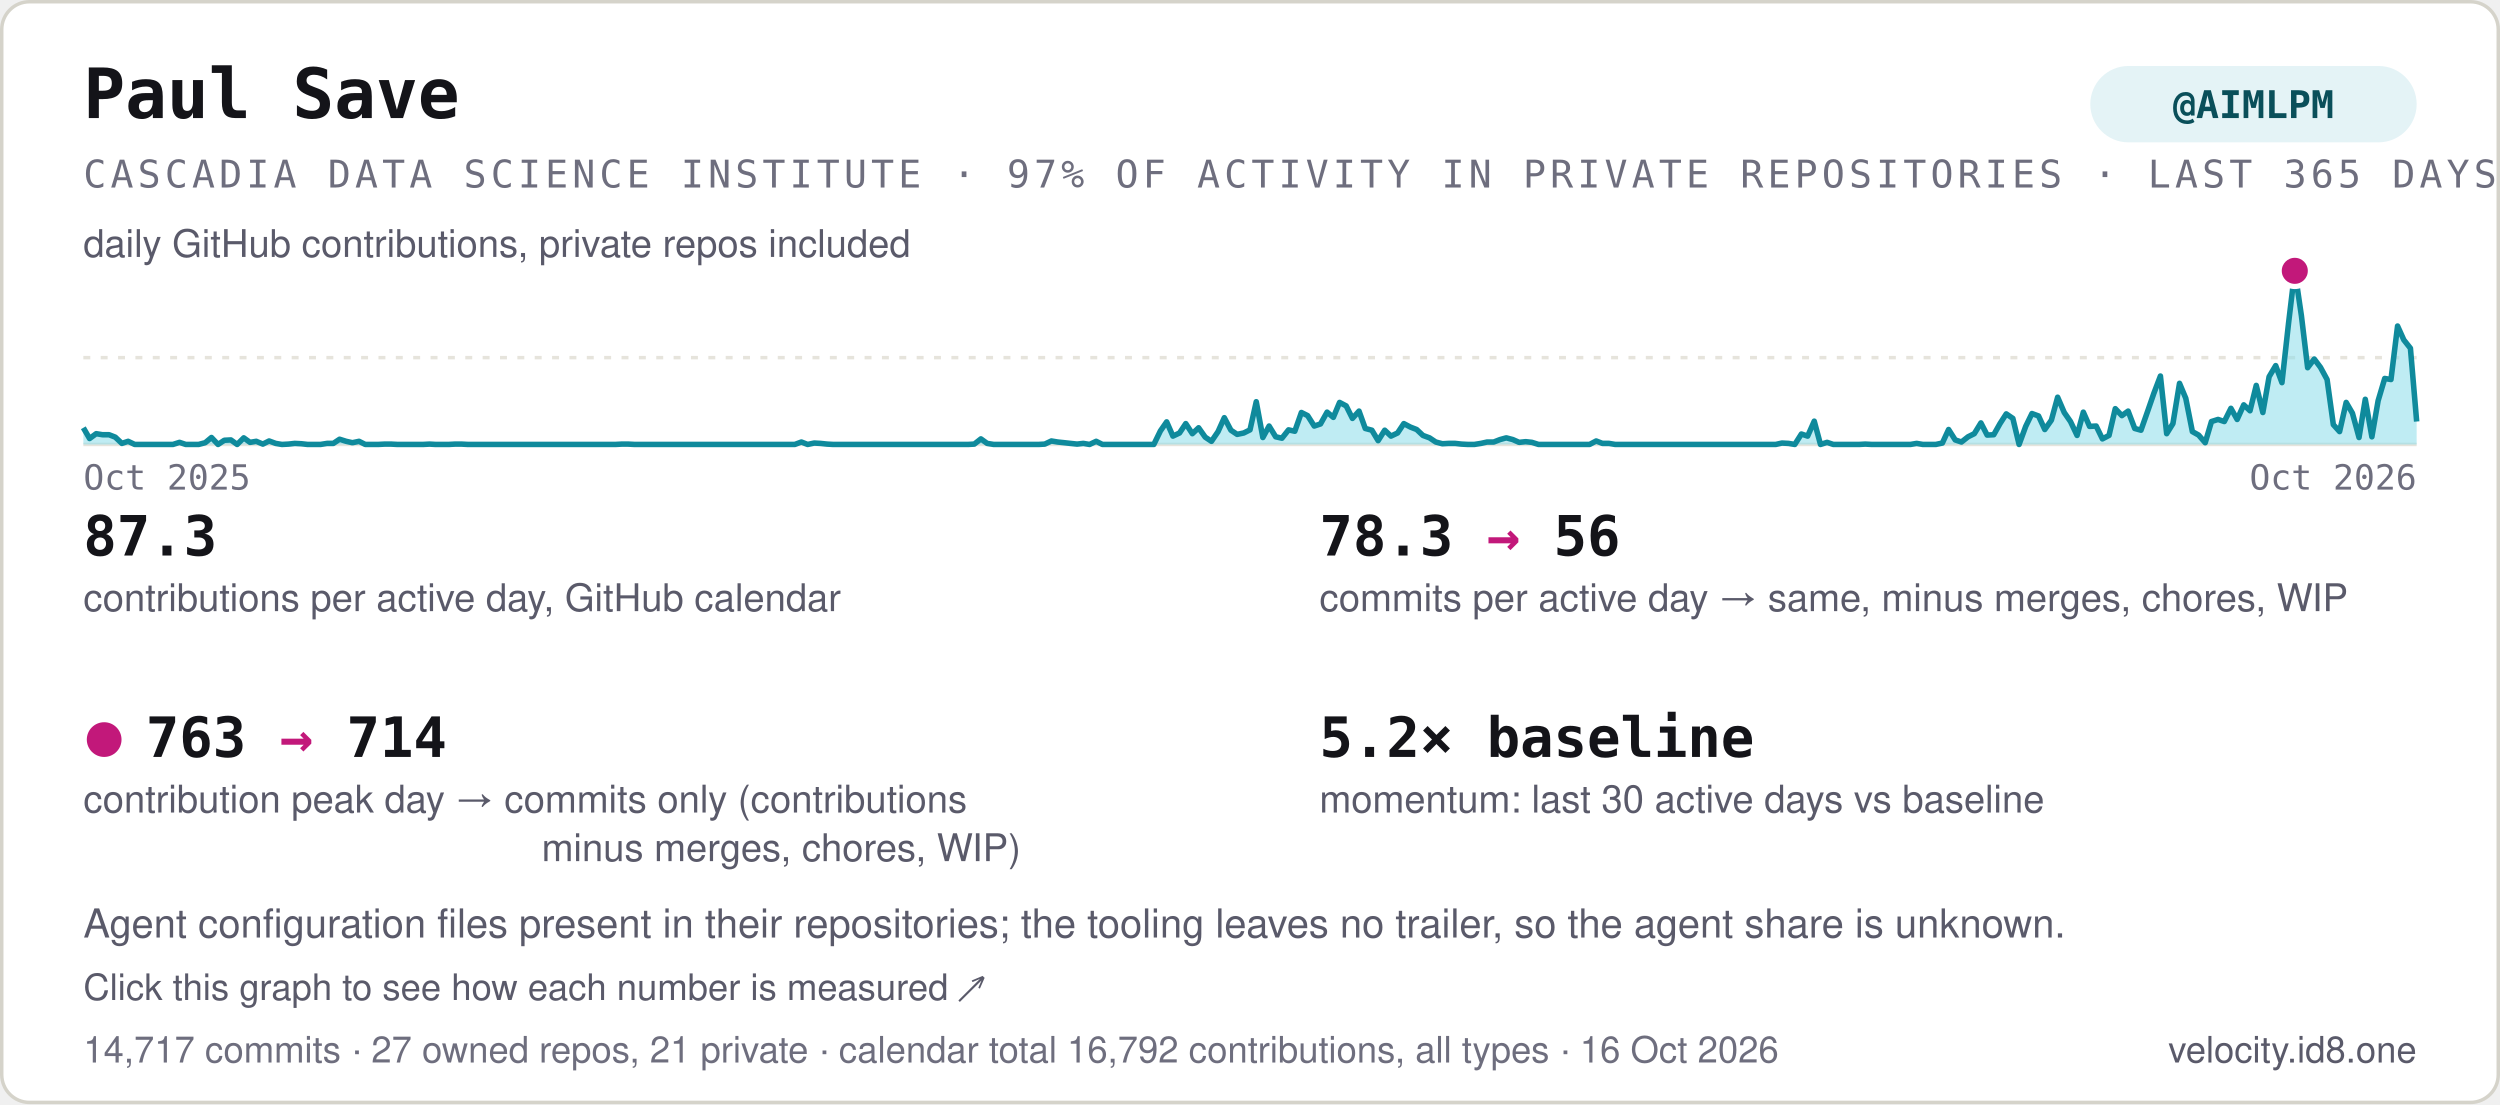
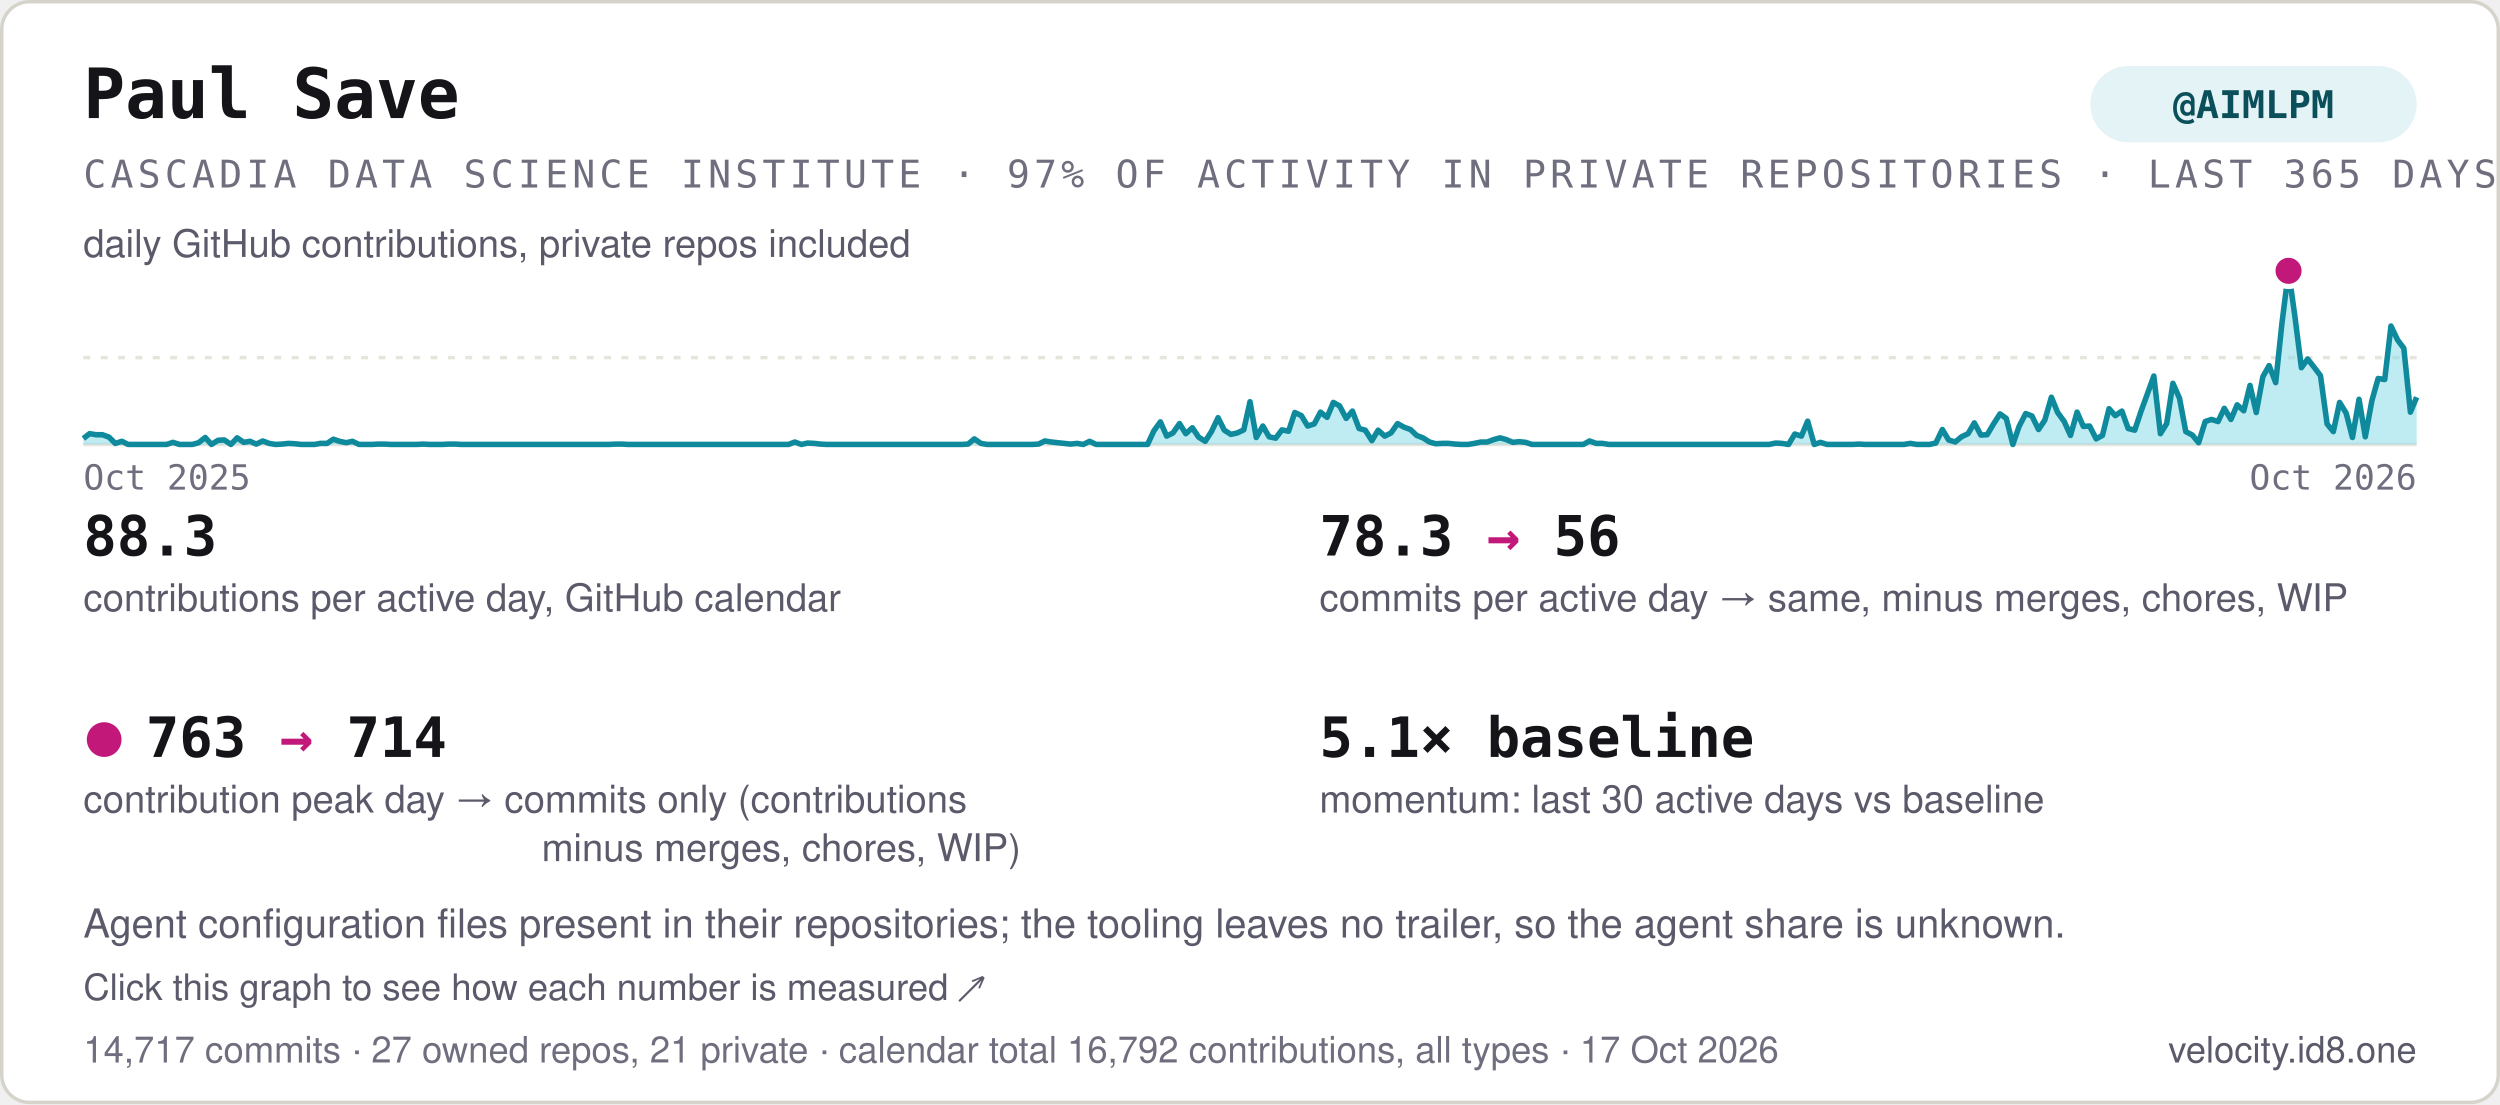
<svg xmlns="http://www.w3.org/2000/svg" width="720" height="318" viewBox="0 0 720 318" role="img" aria-label="Paul Save: Velocity Graph">
  <rect x="0.5" y="0.5" width="719" height="317" rx="8" fill="#FFFFFF" stroke="#D5D3CA" />
  <text x="24" y="34" font-family="Departure Mono, JetBrains Mono, ui-monospace, Menlo, monospace" font-size="20" font-weight="700" fill="#141419">Paul Save</text>
  <text x="24" y="54" font-family="Departure Mono, JetBrains Mono, ui-monospace, Menlo, monospace" font-size="11" letter-spacing="1.2" fill="#6E6E7E">CASCADIA DATA SCIENCE INSTITUTE · 97% OF ACTIVITY IN PRIVATE REPOSITORIES · LAST 365 DAYS</text>
  <rect x="602" y="19" width="94" height="22" rx="11" fill="#E4F3F6" />
  <text x="649" y="34" text-anchor="middle" font-family="Departure Mono, JetBrains Mono, ui-monospace, Menlo, monospace" font-size="11" font-weight="600" fill="#0A4F5A">@AIMLPM</text>
  <line x1="24" x2="696" y1="128" y2="128" stroke="#E6E4DC" />
  <line x1="24" x2="696" y1="103.0" y2="103.0" stroke="#E6E4DC" stroke-dasharray="2 3" />
-   <path d="M24.0,123.2 L25.8,126.3 L27.7,124.9 L29.5,125.2 L31.4,125.2 L33.2,125.9 L35.1,127.7 L36.9,127.1 L38.8,128.0 L40.6,128.0 L42.5,128.0 L44.3,128.0 L46.2,128.0 L48.0,128.0 L49.8,128.0 L51.7,127.4 L53.5,128.0 L55.4,128.0 L57.2,128.0 L59.1,127.5 L60.9,126.0 L62.8,128.0 L64.6,126.8 L66.5,126.7 L68.3,128.0 L70.2,126.1 L72.0,127.4 L73.8,127.1 L75.7,127.9 L77.5,127.0 L79.4,127.7 L81.2,128.0 L83.1,127.9 L84.9,127.7 L86.8,127.8 L88.6,128.0 L90.5,128.0 L92.3,128.0 L94.2,127.7 L96.0,127.7 L97.8,126.5 L99.7,127.1 L101.5,127.5 L103.4,127.1 L105.2,128.0 L107.1,128.0 L108.9,128.0 L110.8,127.9 L112.6,127.9 L114.5,128.0 L116.3,128.0 L118.2,128.0 L120.0,128.0 L121.8,128.0 L123.7,127.9 L125.5,128.0 L127.4,128.0 L129.2,128.0 L131.1,127.9 L132.9,127.9 L134.8,128.0 L136.6,128.0 L138.5,128.0 L140.3,128.0 L142.2,128.0 L144.0,128.0 L145.8,128.0 L147.7,128.0 L149.5,128.0 L151.4,128.0 L153.2,128.0 L155.1,128.0 L156.9,128.0 L158.8,128.0 L160.6,128.0 L162.5,128.0 L164.3,128.0 L166.2,128.0 L168.0,128.0 L169.8,128.0 L171.7,128.0 L173.5,128.0 L175.4,128.0 L177.2,128.0 L179.1,127.9 L180.9,127.9 L182.8,128.0 L184.6,128.0 L186.5,128.0 L188.3,128.0 L190.2,128.0 L192.0,128.0 L193.8,128.0 L195.7,128.0 L197.5,128.0 L199.4,128.0 L201.2,128.0 L203.1,128.0 L204.9,128.0 L206.8,128.0 L208.6,128.0 L210.5,128.0 L212.3,128.0 L214.2,128.0 L216.0,128.0 L217.8,128.0 L219.7,128.0 L221.5,128.0 L223.4,128.0 L225.2,128.0 L227.1,128.0 L228.9,128.0 L230.8,127.3 L232.6,128.0 L234.5,127.6 L236.3,127.7 L238.2,127.9 L240.0,128.0 L241.8,128.0 L243.7,128.0 L245.5,128.0 L247.4,128.0 L249.2,128.0 L251.1,128.0 L252.9,128.0 L254.8,128.0 L256.6,128.0 L258.5,128.0 L260.3,128.0 L262.2,128.0 L264.0,128.0 L265.8,128.0 L267.7,128.0 L269.5,128.0 L271.4,128.0 L273.2,128.0 L275.1,128.0 L276.9,128.0 L278.8,128.0 L280.6,127.9 L282.5,126.4 L284.3,127.7 L286.2,128.0 L288.0,128.0 L289.8,128.0 L291.7,128.0 L293.5,128.0 L295.4,128.0 L297.2,128.0 L299.1,128.0 L300.9,127.9 L302.8,127.0 L304.6,127.3 L306.5,127.5 L308.3,127.7 L310.2,127.9 L312.0,127.7 L313.8,128.0 L315.7,127.1 L317.5,128.0 L319.4,128.0 L321.2,128.0 L323.1,128.0 L324.9,128.0 L326.8,128.0 L328.6,128.0 L330.5,128.0 L332.3,128.0 L334.2,124.1 L336.0,121.5 L337.8,125.6 L339.7,124.7 L341.5,122.0 L343.4,124.9 L345.2,123.2 L347.1,125.9 L348.9,127.1 L350.8,124.3 L352.6,120.3 L354.5,123.9 L356.3,125.1 L358.2,124.7 L360.0,123.8 L361.8,115.7 L363.7,126.0 L365.5,122.7 L367.4,125.8 L369.2,126.2 L371.1,123.8 L372.9,124.2 L374.8,118.8 L376.6,119.7 L378.5,122.7 L380.3,122.1 L382.2,118.7 L384.0,120.2 L385.8,115.9 L387.7,116.9 L389.5,120.5 L391.4,118.4 L393.2,123.4 L395.1,123.9 L396.9,126.9 L398.8,123.9 L400.6,125.6 L402.5,124.7 L404.3,122.0 L406.2,123.0 L408.0,123.7 L409.8,125.4 L411.7,126.1 L413.5,127.3 L415.4,127.8 L417.2,127.7 L419.1,127.7 L420.9,127.9 L422.8,128.0 L424.6,128.0 L426.5,127.7 L428.3,127.3 L430.2,127.3 L432.0,126.6 L433.8,126.1 L435.7,126.6 L437.5,127.4 L439.4,127.2 L441.2,127.4 L443.1,128.0 L444.9,128.0 L446.8,128.0 L448.6,128.0 L450.5,128.0 L452.3,128.0 L454.2,128.0 L456.0,128.0 L457.8,128.0 L459.7,127.0 L461.5,127.7 L463.4,127.7 L465.2,128.0 L467.1,128.0 L468.9,128.0 L470.8,128.0 L472.6,128.0 L474.5,128.0 L476.3,128.0 L478.2,128.0 L480.0,128.0 L481.8,128.0 L483.7,128.0 L485.5,128.0 L487.4,128.0 L489.2,128.0 L491.1,128.0 L492.9,128.0 L494.8,128.0 L496.6,128.0 L498.5,128.0 L500.3,128.0 L502.2,128.0 L504.0,128.0 L505.8,128.0 L507.7,128.0 L509.5,128.0 L511.4,128.0 L513.2,127.6 L515.1,127.7 L516.9,128.0 L518.8,125.0 L520.6,125.6 L522.5,121.3 L524.3,128.0 L526.2,127.4 L528.0,128.0 L529.8,128.0 L531.7,128.0 L533.5,128.0 L535.4,128.0 L537.2,127.9 L539.1,128.0 L540.9,128.0 L542.8,128.0 L544.6,128.0 L546.5,128.0 L548.3,128.0 L550.2,128.0 L552.0,127.7 L553.8,128.0 L555.7,128.0 L557.5,128.0 L559.4,127.6 L561.2,123.7 L563.1,126.7 L564.9,127.3 L566.8,125.8 L568.6,124.9 L570.5,121.8 L572.3,125.3 L574.2,125.2 L576.0,122.0 L577.8,119.2 L579.7,120.5 L581.5,128.0 L583.4,122.8 L585.2,119.1 L587.1,119.8 L588.9,123.7 L590.8,121.0 L592.6,114.4 L594.5,118.8 L596.3,121.4 L598.2,125.4 L600.0,118.7 L601.8,122.8 L603.7,122.7 L605.5,126.4 L607.4,125.4 L609.2,117.7 L611.1,119.7 L612.9,118.4 L614.8,123.4 L616.6,123.9 L618.5,118.5 L620.3,113.3 L622.2,108.3 L624.0,124.9 L625.8,122.0 L627.7,110.4 L629.5,114.7 L631.4,124.3 L633.2,125.3 L635.1,127.5 L636.9,121.4 L638.8,120.8 L640.6,121.4 L642.5,117.6 L644.3,120.8 L646.2,116.6 L648.0,118.3 L649.8,111.0 L651.7,118.8 L653.5,108.5 L655.4,105.3 L657.2,110.2 L659.1,93.1 L660.9,78.0 L662.8,90.9 L664.6,105.9 L666.5,103.4 L668.3,105.8 L670.2,109.3 L672.0,122.3 L673.8,124.3 L675.7,115.9 L677.5,119.0 L679.4,126.0 L681.2,115.0 L683.1,125.8 L684.9,115.4 L686.8,109.0 L688.6,109.3 L690.5,93.9 L692.3,97.9 L694.2,100.3 L696.0,121.4 L696.0,128 L24,128 Z" fill="#8ADCE8" fill-opacity="0.55" />
-   <path d="M24.0,123.2 L25.8,126.3 L27.7,124.9 L29.5,125.2 L31.4,125.2 L33.2,125.9 L35.1,127.7 L36.9,127.1 L38.8,128.0 L40.6,128.0 L42.5,128.0 L44.3,128.0 L46.2,128.0 L48.0,128.0 L49.8,128.0 L51.7,127.4 L53.5,128.0 L55.4,128.0 L57.2,128.0 L59.1,127.5 L60.9,126.0 L62.8,128.0 L64.6,126.8 L66.5,126.7 L68.3,128.0 L70.2,126.1 L72.0,127.4 L73.8,127.1 L75.7,127.9 L77.5,127.0 L79.4,127.7 L81.2,128.0 L83.1,127.9 L84.9,127.7 L86.8,127.8 L88.6,128.0 L90.5,128.0 L92.3,128.0 L94.2,127.7 L96.0,127.7 L97.8,126.5 L99.7,127.1 L101.5,127.5 L103.4,127.1 L105.2,128.0 L107.1,128.0 L108.9,128.0 L110.8,127.9 L112.6,127.9 L114.5,128.0 L116.3,128.0 L118.2,128.0 L120.0,128.0 L121.8,128.0 L123.7,127.9 L125.5,128.0 L127.4,128.0 L129.2,128.0 L131.1,127.9 L132.9,127.9 L134.8,128.0 L136.6,128.0 L138.5,128.0 L140.3,128.0 L142.2,128.0 L144.0,128.0 L145.8,128.0 L147.7,128.0 L149.5,128.0 L151.4,128.0 L153.2,128.0 L155.1,128.0 L156.9,128.0 L158.8,128.0 L160.6,128.0 L162.5,128.0 L164.3,128.0 L166.2,128.0 L168.0,128.0 L169.8,128.0 L171.7,128.0 L173.5,128.0 L175.4,128.0 L177.2,128.0 L179.1,127.9 L180.9,127.9 L182.8,128.0 L184.6,128.0 L186.5,128.0 L188.3,128.0 L190.2,128.0 L192.0,128.0 L193.8,128.0 L195.7,128.0 L197.5,128.0 L199.4,128.0 L201.2,128.0 L203.1,128.0 L204.9,128.0 L206.8,128.0 L208.6,128.0 L210.5,128.0 L212.3,128.0 L214.2,128.0 L216.0,128.0 L217.8,128.0 L219.7,128.0 L221.5,128.0 L223.4,128.0 L225.2,128.0 L227.1,128.0 L228.9,128.0 L230.8,127.3 L232.6,128.0 L234.5,127.6 L236.3,127.7 L238.2,127.9 L240.0,128.0 L241.8,128.0 L243.7,128.0 L245.5,128.0 L247.4,128.0 L249.2,128.0 L251.1,128.0 L252.9,128.0 L254.8,128.0 L256.6,128.0 L258.5,128.0 L260.3,128.0 L262.2,128.0 L264.0,128.0 L265.8,128.0 L267.7,128.0 L269.5,128.0 L271.4,128.0 L273.2,128.0 L275.1,128.0 L276.9,128.0 L278.8,128.0 L280.6,127.9 L282.5,126.4 L284.3,127.7 L286.2,128.0 L288.0,128.0 L289.8,128.0 L291.7,128.0 L293.5,128.0 L295.4,128.0 L297.2,128.0 L299.1,128.0 L300.9,127.9 L302.8,127.0 L304.6,127.3 L306.5,127.5 L308.3,127.7 L310.2,127.9 L312.0,127.7 L313.8,128.0 L315.7,127.1 L317.5,128.0 L319.4,128.0 L321.2,128.0 L323.1,128.0 L324.9,128.0 L326.8,128.0 L328.6,128.0 L330.5,128.0 L332.3,128.0 L334.2,124.1 L336.0,121.5 L337.8,125.6 L339.7,124.7 L341.5,122.0 L343.4,124.9 L345.2,123.2 L347.1,125.9 L348.9,127.1 L350.8,124.3 L352.6,120.3 L354.5,123.9 L356.3,125.1 L358.2,124.7 L360.0,123.8 L361.8,115.7 L363.7,126.0 L365.5,122.7 L367.4,125.8 L369.2,126.2 L371.1,123.8 L372.9,124.2 L374.8,118.8 L376.6,119.7 L378.5,122.7 L380.3,122.1 L382.2,118.7 L384.0,120.2 L385.8,115.9 L387.7,116.9 L389.5,120.5 L391.4,118.4 L393.2,123.4 L395.1,123.9 L396.9,126.9 L398.8,123.9 L400.6,125.6 L402.5,124.7 L404.3,122.0 L406.2,123.0 L408.0,123.7 L409.8,125.4 L411.7,126.1 L413.5,127.3 L415.4,127.8 L417.2,127.7 L419.1,127.7 L420.9,127.9 L422.8,128.0 L424.6,128.0 L426.5,127.7 L428.3,127.3 L430.2,127.3 L432.0,126.6 L433.8,126.1 L435.7,126.6 L437.5,127.4 L439.4,127.2 L441.2,127.4 L443.1,128.0 L444.9,128.0 L446.8,128.0 L448.6,128.0 L450.5,128.0 L452.3,128.0 L454.2,128.0 L456.0,128.0 L457.8,128.0 L459.7,127.0 L461.5,127.7 L463.4,127.7 L465.2,128.0 L467.1,128.0 L468.9,128.0 L470.8,128.0 L472.6,128.0 L474.5,128.0 L476.3,128.0 L478.2,128.0 L480.0,128.0 L481.8,128.0 L483.7,128.0 L485.5,128.0 L487.4,128.0 L489.2,128.0 L491.1,128.0 L492.9,128.0 L494.8,128.0 L496.6,128.0 L498.5,128.0 L500.3,128.0 L502.2,128.0 L504.0,128.0 L505.8,128.0 L507.7,128.0 L509.5,128.0 L511.4,128.0 L513.2,127.6 L515.1,127.7 L516.9,128.0 L518.8,125.0 L520.6,125.6 L522.5,121.3 L524.3,128.0 L526.2,127.4 L528.0,128.0 L529.8,128.0 L531.7,128.0 L533.5,128.0 L535.4,128.0 L537.2,127.9 L539.1,128.0 L540.9,128.0 L542.8,128.0 L544.6,128.0 L546.5,128.0 L548.3,128.0 L550.2,128.0 L552.0,127.7 L553.8,128.0 L555.7,128.0 L557.5,128.0 L559.4,127.6 L561.2,123.7 L563.1,126.7 L564.9,127.3 L566.8,125.8 L568.6,124.9 L570.5,121.8 L572.3,125.3 L574.2,125.2 L576.0,122.0 L577.8,119.2 L579.7,120.5 L581.5,128.0 L583.4,122.8 L585.2,119.1 L587.1,119.8 L588.9,123.7 L590.8,121.0 L592.6,114.4 L594.5,118.8 L596.3,121.4 L598.2,125.4 L600.0,118.7 L601.8,122.8 L603.7,122.7 L605.5,126.4 L607.4,125.4 L609.2,117.7 L611.1,119.7 L612.9,118.4 L614.8,123.4 L616.6,123.9 L618.5,118.5 L620.3,113.3 L622.2,108.3 L624.0,124.9 L625.8,122.0 L627.7,110.4 L629.5,114.7 L631.4,124.3 L633.2,125.3 L635.1,127.5 L636.9,121.4 L638.8,120.8 L640.6,121.4 L642.5,117.6 L644.3,120.8 L646.2,116.6 L648.0,118.3 L649.8,111.0 L651.7,118.8 L653.5,108.5 L655.4,105.3 L657.2,110.2 L659.1,93.1 L660.9,78.0 L662.8,90.9 L664.6,105.9 L666.5,103.4 L668.3,105.8 L670.2,109.3 L672.0,122.3 L673.8,124.3 L675.7,115.9 L677.5,119.0 L679.4,126.0 L681.2,115.0 L683.1,125.8 L684.9,115.4 L686.8,109.0 L688.6,109.3 L690.5,93.9 L692.3,97.9 L694.2,100.3 L696.0,121.4" fill="none" stroke="#0F8A9C" stroke-width="1.6" stroke-linejoin="round" />
-   <circle cx="660.9" cy="78.0" r="4.5" fill="#C2187A" stroke="#FFFFFF" stroke-width="1.5" />
+   <path d="M24.0,126.3 L25.8,124.9 L27.7,125.2 L29.5,125.2 L31.4,125.9 L33.2,127.7 L35.1,127.1 L36.9,128.0 L38.8,128.0 L40.6,128.0 L42.5,128.0 L44.3,128.0 L46.2,128.0 L48.0,128.0 L49.8,127.4 L51.7,128.0 L53.5,128.0 L55.4,128.0 L57.2,127.5 L59.1,126.0 L60.9,128.0 L62.8,126.8 L64.6,126.7 L66.5,128.0 L68.3,126.1 L70.2,127.4 L72.0,127.1 L73.8,127.9 L75.7,127.0 L77.5,127.7 L79.4,128.0 L81.2,127.9 L83.1,127.7 L84.9,127.8 L86.8,128.0 L88.6,128.0 L90.5,128.0 L92.3,127.7 L94.2,127.7 L96.0,126.5 L97.8,127.1 L99.7,127.5 L101.5,127.1 L103.4,128.0 L105.2,128.0 L107.1,128.0 L108.9,127.9 L110.8,127.9 L112.6,128.0 L114.5,128.0 L116.3,128.0 L118.2,128.0 L120.0,128.0 L121.8,127.9 L123.7,128.0 L125.5,128.0 L127.4,128.0 L129.2,127.9 L131.1,127.9 L132.9,128.0 L134.8,128.0 L136.6,128.0 L138.5,128.0 L140.3,128.0 L142.2,128.0 L144.0,128.0 L145.8,128.0 L147.7,128.0 L149.5,128.0 L151.4,128.0 L153.2,128.0 L155.1,128.0 L156.9,128.0 L158.8,128.0 L160.6,128.0 L162.5,128.0 L164.3,128.0 L166.2,128.0 L168.0,128.0 L169.8,128.0 L171.7,128.0 L173.5,128.0 L175.4,128.0 L177.2,127.9 L179.1,127.9 L180.9,128.0 L182.8,128.0 L184.6,128.0 L186.5,128.0 L188.3,128.0 L190.2,128.0 L192.0,128.0 L193.8,128.0 L195.7,128.0 L197.5,128.0 L199.4,128.0 L201.2,128.0 L203.1,128.0 L204.9,128.0 L206.8,128.0 L208.6,128.0 L210.5,128.0 L212.3,128.0 L214.2,128.0 L216.0,128.0 L217.8,128.0 L219.7,128.0 L221.5,128.0 L223.4,128.0 L225.2,128.0 L227.1,128.0 L228.9,127.3 L230.8,128.0 L232.6,127.6 L234.5,127.7 L236.3,127.9 L238.2,128.0 L240.0,128.0 L241.8,128.0 L243.7,128.0 L245.5,128.0 L247.4,128.0 L249.2,128.0 L251.1,128.0 L252.9,128.0 L254.8,128.0 L256.6,128.0 L258.5,128.0 L260.3,128.0 L262.2,128.0 L264.0,128.0 L265.8,128.0 L267.7,128.0 L269.5,128.0 L271.4,128.0 L273.2,128.0 L275.1,128.0 L276.9,128.0 L278.8,127.9 L280.6,126.4 L282.5,127.7 L284.3,128.0 L286.2,128.0 L288.0,128.0 L289.8,128.0 L291.7,128.0 L293.5,128.0 L295.4,128.0 L297.2,128.0 L299.1,127.9 L300.9,127.0 L302.8,127.3 L304.6,127.5 L306.5,127.7 L308.3,127.9 L310.2,127.7 L312.0,128.0 L313.8,127.1 L315.7,128.0 L317.5,128.0 L319.4,128.0 L321.2,128.0 L323.1,128.0 L324.9,128.0 L326.8,128.0 L328.6,128.0 L330.5,128.0 L332.3,124.1 L334.2,121.5 L336.0,125.6 L337.8,124.7 L339.7,122.0 L341.5,124.9 L343.4,123.2 L345.2,125.9 L347.1,127.1 L348.9,124.3 L350.8,120.3 L352.6,123.9 L354.5,125.1 L356.3,124.7 L358.2,123.8 L360.0,115.7 L361.8,126.0 L363.7,122.7 L365.5,125.8 L367.4,126.2 L369.2,123.8 L371.1,124.2 L372.9,118.8 L374.8,119.7 L376.6,122.7 L378.5,122.1 L380.3,118.7 L382.2,120.2 L384.0,115.9 L385.8,116.9 L387.7,120.5 L389.5,118.4 L391.4,123.4 L393.2,123.9 L395.1,126.9 L396.9,123.9 L398.8,125.6 L400.6,124.7 L402.5,122.0 L404.3,123.0 L406.2,123.7 L408.0,125.4 L409.8,126.1 L411.7,127.3 L413.5,127.8 L415.4,127.7 L417.2,127.7 L419.1,127.9 L420.9,128.0 L422.8,128.0 L424.6,127.7 L426.5,127.3 L428.3,127.3 L430.2,126.6 L432.0,126.1 L433.8,126.6 L435.7,127.4 L437.5,127.2 L439.4,127.4 L441.2,128.0 L443.1,128.0 L444.9,128.0 L446.8,128.0 L448.6,128.0 L450.5,128.0 L452.3,128.0 L454.2,128.0 L456.0,128.0 L457.8,127.0 L459.7,127.7 L461.5,127.7 L463.4,128.0 L465.2,128.0 L467.1,128.0 L468.9,128.0 L470.8,128.0 L472.6,128.0 L474.5,128.0 L476.3,128.0 L478.2,128.0 L480.0,128.0 L481.8,128.0 L483.7,128.0 L485.5,128.0 L487.4,128.0 L489.2,128.0 L491.1,128.0 L492.9,128.0 L494.8,128.0 L496.6,128.0 L498.5,128.0 L500.3,128.0 L502.2,128.0 L504.0,128.0 L505.8,128.0 L507.7,128.0 L509.5,128.0 L511.4,127.6 L513.2,127.7 L515.1,128.0 L516.9,125.0 L518.8,125.6 L520.6,121.3 L522.5,128.0 L524.3,127.4 L526.2,128.0 L528.0,128.0 L529.8,128.0 L531.7,128.0 L533.5,128.0 L535.4,127.9 L537.2,128.0 L539.1,128.0 L540.9,128.0 L542.8,128.0 L544.6,128.0 L546.5,128.0 L548.3,128.0 L550.2,127.7 L552.0,128.0 L553.8,128.0 L555.7,128.0 L557.5,127.6 L559.4,123.7 L561.2,126.7 L563.1,127.3 L564.9,125.8 L566.8,124.9 L568.6,121.8 L570.5,125.3 L572.3,125.2 L574.2,122.0 L576.0,119.2 L577.8,120.5 L579.7,128.0 L581.5,122.8 L583.4,119.1 L585.2,119.8 L587.1,123.7 L588.9,121.0 L590.8,114.4 L592.6,118.8 L594.5,121.4 L596.3,125.4 L598.2,118.7 L600.0,122.8 L601.8,122.7 L603.7,126.4 L605.5,125.4 L607.4,117.7 L609.2,119.7 L611.1,118.4 L612.9,123.4 L614.8,123.9 L616.6,118.5 L618.5,113.3 L620.3,108.3 L622.2,124.9 L624.0,122.0 L625.8,110.4 L627.7,114.7 L629.5,124.3 L631.4,125.3 L633.2,127.5 L635.1,121.4 L636.9,120.8 L638.8,121.4 L640.6,117.6 L642.5,120.8 L644.3,116.6 L646.2,118.3 L648.0,111.0 L649.8,118.8 L651.7,108.5 L653.5,105.3 L655.4,110.2 L657.2,93.1 L659.1,78.0 L660.9,90.9 L662.8,105.9 L664.6,103.4 L666.5,105.8 L668.3,108.2 L670.2,122.1 L672.0,124.3 L673.8,115.9 L675.7,119.0 L677.5,126.0 L679.4,115.0 L681.2,125.8 L683.1,115.4 L684.9,109.0 L686.8,109.3 L688.6,93.9 L690.5,97.9 L692.3,100.3 L694.2,118.7 L696.0,114.4 L696.0,128 L24,128 Z" fill="#8ADCE8" fill-opacity="0.55" />
+   <path d="M24.0,126.3 L25.8,124.9 L27.7,125.2 L29.5,125.2 L31.4,125.9 L33.2,127.7 L35.1,127.1 L36.9,128.0 L38.8,128.0 L40.6,128.0 L42.5,128.0 L44.3,128.0 L46.2,128.0 L48.0,128.0 L49.8,127.4 L51.7,128.0 L53.5,128.0 L55.4,128.0 L57.2,127.5 L59.1,126.0 L60.9,128.0 L62.8,126.8 L64.6,126.7 L66.5,128.0 L68.3,126.1 L70.2,127.4 L72.0,127.1 L73.8,127.9 L75.7,127.0 L77.5,127.7 L79.4,128.0 L81.2,127.9 L83.1,127.7 L84.9,127.8 L86.8,128.0 L88.6,128.0 L90.5,128.0 L92.3,127.7 L94.2,127.7 L96.0,126.5 L97.8,127.1 L99.7,127.5 L101.5,127.1 L103.4,128.0 L105.2,128.0 L107.1,128.0 L108.9,127.9 L110.8,127.9 L112.6,128.0 L114.5,128.0 L116.3,128.0 L118.2,128.0 L120.0,128.0 L121.8,127.9 L123.7,128.0 L125.5,128.0 L127.4,128.0 L129.2,127.9 L131.1,127.9 L132.9,128.0 L134.8,128.0 L136.6,128.0 L138.5,128.0 L140.3,128.0 L142.2,128.0 L144.0,128.0 L145.8,128.0 L147.7,128.0 L149.5,128.0 L151.4,128.0 L153.2,128.0 L155.1,128.0 L156.9,128.0 L158.8,128.0 L160.6,128.0 L162.5,128.0 L164.3,128.0 L166.2,128.0 L168.0,128.0 L169.8,128.0 L171.7,128.0 L173.5,128.0 L175.4,128.0 L177.2,127.9 L179.1,127.9 L180.9,128.0 L182.8,128.0 L184.6,128.0 L186.5,128.0 L188.3,128.0 L190.2,128.0 L192.0,128.0 L193.8,128.0 L195.7,128.0 L197.5,128.0 L199.4,128.0 L201.2,128.0 L203.1,128.0 L204.9,128.0 L206.8,128.0 L208.6,128.0 L210.5,128.0 L212.3,128.0 L214.2,128.0 L216.0,128.0 L217.8,128.0 L219.7,128.0 L221.5,128.0 L223.4,128.0 L225.2,128.0 L227.1,128.0 L228.9,127.3 L230.8,128.0 L232.6,127.6 L234.5,127.7 L236.3,127.9 L238.2,128.0 L240.0,128.0 L241.8,128.0 L243.7,128.0 L245.5,128.0 L247.4,128.0 L249.2,128.0 L251.1,128.0 L252.9,128.0 L254.8,128.0 L256.6,128.0 L258.5,128.0 L260.3,128.0 L262.2,128.0 L264.0,128.0 L265.8,128.0 L267.7,128.0 L269.5,128.0 L271.4,128.0 L273.2,128.0 L275.1,128.0 L276.9,128.0 L278.8,127.9 L280.6,126.4 L282.5,127.7 L284.3,128.0 L286.2,128.0 L288.0,128.0 L289.8,128.0 L291.7,128.0 L293.5,128.0 L295.4,128.0 L297.2,128.0 L299.1,127.9 L300.9,127.0 L302.8,127.3 L304.6,127.5 L306.5,127.7 L308.3,127.9 L310.2,127.7 L312.0,128.0 L313.8,127.1 L315.7,128.0 L317.5,128.0 L319.4,128.0 L321.2,128.0 L323.1,128.0 L324.9,128.0 L326.8,128.0 L328.6,128.0 L330.5,128.0 L332.3,124.1 L334.2,121.5 L336.0,125.6 L337.8,124.7 L339.7,122.0 L341.5,124.9 L343.4,123.2 L345.2,125.9 L347.1,127.1 L348.9,124.3 L350.8,120.3 L352.6,123.9 L354.5,125.1 L356.3,124.7 L358.2,123.8 L360.0,115.7 L361.8,126.0 L363.7,122.7 L365.5,125.8 L367.4,126.2 L369.2,123.8 L371.1,124.2 L372.9,118.8 L374.8,119.7 L376.6,122.7 L378.5,122.1 L380.3,118.7 L382.2,120.2 L384.0,115.9 L385.8,116.9 L387.7,120.5 L389.5,118.4 L391.4,123.4 L393.2,123.9 L395.1,126.9 L396.9,123.9 L398.8,125.6 L400.6,124.7 L402.5,122.0 L404.3,123.0 L406.2,123.7 L408.0,125.4 L409.8,126.1 L411.7,127.3 L413.5,127.8 L415.4,127.7 L417.2,127.7 L419.1,127.9 L420.9,128.0 L422.8,128.0 L424.6,127.7 L426.5,127.3 L428.3,127.3 L430.2,126.6 L432.0,126.1 L433.8,126.6 L435.7,127.4 L437.5,127.2 L439.4,127.4 L441.2,128.0 L443.1,128.0 L444.9,128.0 L446.8,128.0 L448.6,128.0 L450.5,128.0 L452.3,128.0 L454.2,128.0 L456.0,128.0 L457.8,127.0 L459.7,127.7 L461.5,127.7 L463.4,128.0 L465.2,128.0 L467.1,128.0 L468.9,128.0 L470.8,128.0 L472.6,128.0 L474.5,128.0 L476.3,128.0 L478.2,128.0 L480.0,128.0 L481.8,128.0 L483.7,128.0 L485.5,128.0 L487.4,128.0 L489.2,128.0 L491.1,128.0 L492.9,128.0 L494.8,128.0 L496.6,128.0 L498.5,128.0 L500.3,128.0 L502.2,128.0 L504.0,128.0 L505.8,128.0 L507.7,128.0 L509.5,128.0 L511.4,127.6 L513.2,127.7 L515.1,128.0 L516.9,125.0 L518.8,125.6 L520.6,121.3 L522.5,128.0 L524.3,127.4 L526.2,128.0 L528.0,128.0 L529.8,128.0 L531.7,128.0 L533.5,128.0 L535.4,127.9 L537.2,128.0 L539.1,128.0 L540.9,128.0 L542.8,128.0 L544.6,128.0 L546.5,128.0 L548.3,128.0 L550.2,127.7 L552.0,128.0 L553.8,128.0 L555.7,128.0 L557.5,127.6 L559.4,123.7 L561.2,126.7 L563.1,127.3 L564.9,125.8 L566.8,124.9 L568.6,121.8 L570.5,125.3 L572.3,125.2 L574.2,122.0 L576.0,119.2 L577.8,120.5 L579.7,128.0 L581.5,122.8 L583.4,119.1 L585.2,119.8 L587.1,123.7 L588.9,121.0 L590.8,114.4 L592.6,118.8 L594.5,121.4 L596.3,125.4 L598.2,118.7 L600.0,122.8 L601.8,122.7 L603.7,126.4 L605.5,125.4 L607.4,117.7 L609.2,119.7 L611.1,118.4 L612.9,123.4 L614.8,123.9 L616.6,118.5 L618.5,113.3 L620.3,108.3 L622.2,124.9 L624.0,122.0 L625.8,110.4 L627.7,114.7 L629.5,124.3 L631.4,125.3 L633.2,127.5 L635.1,121.4 L636.9,120.8 L638.8,121.4 L640.6,117.6 L642.5,120.8 L644.3,116.6 L646.2,118.3 L648.0,111.0 L649.8,118.8 L651.7,108.5 L653.5,105.3 L655.4,110.2 L657.2,93.1 L659.1,78.0 L660.9,90.9 L662.8,105.9 L664.6,103.4 L666.5,105.8 L668.3,108.2 L670.2,122.1 L672.0,124.3 L673.8,115.9 L675.7,119.0 L677.5,126.0 L679.4,115.0 L681.2,125.8 L683.1,115.4 L684.9,109.0 L686.8,109.3 L688.6,93.9 L690.5,97.9 L692.3,100.3 L694.2,118.7 L696.0,114.4" fill="none" stroke="#0F8A9C" stroke-width="1.6" stroke-linejoin="round" />
+   <circle cx="659.1" cy="78.0" r="4.5" fill="#C2187A" stroke="#FFFFFF" stroke-width="1.5" />
  <text x="24" y="141" font-family="Departure Mono, JetBrains Mono, ui-monospace, Menlo, monospace" font-size="10" fill="#6E6E7E">Oct 2025</text>
  <text x="696" y="141" text-anchor="end" font-family="Departure Mono, JetBrains Mono, ui-monospace, Menlo, monospace" font-size="10" fill="#6E6E7E">Oct 2026</text>
  <text x="24" y="74" font-family="-apple-system, BlinkMacSystemFont, 'Segoe UI', Helvetica, Arial, sans-serif" font-size="11" fill="#5A5A6A">daily GitHub contributions, private repos included</text>
-   <text x="24" y="160" font-family="Departure Mono, JetBrains Mono, ui-monospace, Menlo, monospace" font-size="16" font-weight="600" fill="#141419">87.3</text>
+   <text x="24" y="160" font-family="Departure Mono, JetBrains Mono, ui-monospace, Menlo, monospace" font-size="16" font-weight="600" fill="#141419">88.3</text>
  <text x="24" y="176" font-family="-apple-system, BlinkMacSystemFont, 'Segoe UI', Helvetica, Arial, sans-serif" font-size="11" fill="#5A5A6A">contributions per active day, GitHub calendar</text>
  <text x="380" y="160" font-family="Departure Mono, JetBrains Mono, ui-monospace, Menlo, monospace" font-size="16" font-weight="600" fill="#141419">78.3 <tspan fill="#C2187A">→</tspan> 56</text>
  <text x="380" y="176" font-family="-apple-system, BlinkMacSystemFont, 'Segoe UI', Helvetica, Arial, sans-serif" font-size="11" fill="#5A5A6A">commits per active day → same, minus merges, chores, WIP</text>
  <circle cx="30" cy="213" r="5" fill="#C2187A" />
  <text x="42" y="218" font-family="Departure Mono, JetBrains Mono, ui-monospace, Menlo, monospace" font-size="16" font-weight="600" fill="#141419">763 <tspan fill="#C2187A">→</tspan> 714</text>
  <text x="24" y="234" font-family="-apple-system, BlinkMacSystemFont, 'Segoe UI', Helvetica, Arial, sans-serif" font-size="11" fill="#5A5A6A">contribution peak day → commits only (contributions</text>
  <text x="156" y="248" font-family="-apple-system, BlinkMacSystemFont, 'Segoe UI', Helvetica, Arial, sans-serif" font-size="11" fill="#5A5A6A">minus merges, chores, WIP)</text>
-   <text x="380" y="218" font-family="Departure Mono, JetBrains Mono, ui-monospace, Menlo, monospace" font-size="16" font-weight="600" fill="#141419">5.2× baseline</text>
+   <text x="380" y="218" font-family="Departure Mono, JetBrains Mono, ui-monospace, Menlo, monospace" font-size="16" font-weight="600" fill="#141419">5.1× baseline</text>
  <text x="380" y="234" font-family="-apple-system, BlinkMacSystemFont, 'Segoe UI', Helvetica, Arial, sans-serif" font-size="11" fill="#5A5A6A">momentum: last 30 active days vs baseline</text>
  <text x="24" y="270" font-family="-apple-system, BlinkMacSystemFont, 'Segoe UI', Helvetica, Arial, sans-serif" font-size="11.5" fill="#5A5A6A">Agent configuration files present in their repositories; the tooling leaves no trailer, so the agent share is unknown.</text>
  <text x="24" y="288" font-family="-apple-system, BlinkMacSystemFont, 'Segoe UI', Helvetica, Arial, sans-serif" font-size="10.5" fill="#5A5A6A">Click this graph to see how each number is measured ↗</text>
-   <text x="24" y="306" font-family="-apple-system, BlinkMacSystemFont, 'Segoe UI', Helvetica, Arial, sans-serif" font-size="10.5" fill="#6E6E7E">14,717 commits · 27 owned repos, 21 private · calendar total 16,792 contributions, all types · 16 Oct 2026</text>
+   <text x="24" y="306" font-family="-apple-system, BlinkMacSystemFont, 'Segoe UI', Helvetica, Arial, sans-serif" font-size="10.5" fill="#6E6E7E">14,717 commits · 27 owned repos, 21 private · calendar total 16,792 contributions, all types · 17 Oct 2026</text>
  <text x="696" y="306" text-anchor="end" font-family="-apple-system, BlinkMacSystemFont, 'Segoe UI', Helvetica, Arial, sans-serif" font-size="10.5" fill="#5A5A6A">velocity.id8.one</text>
</svg>
